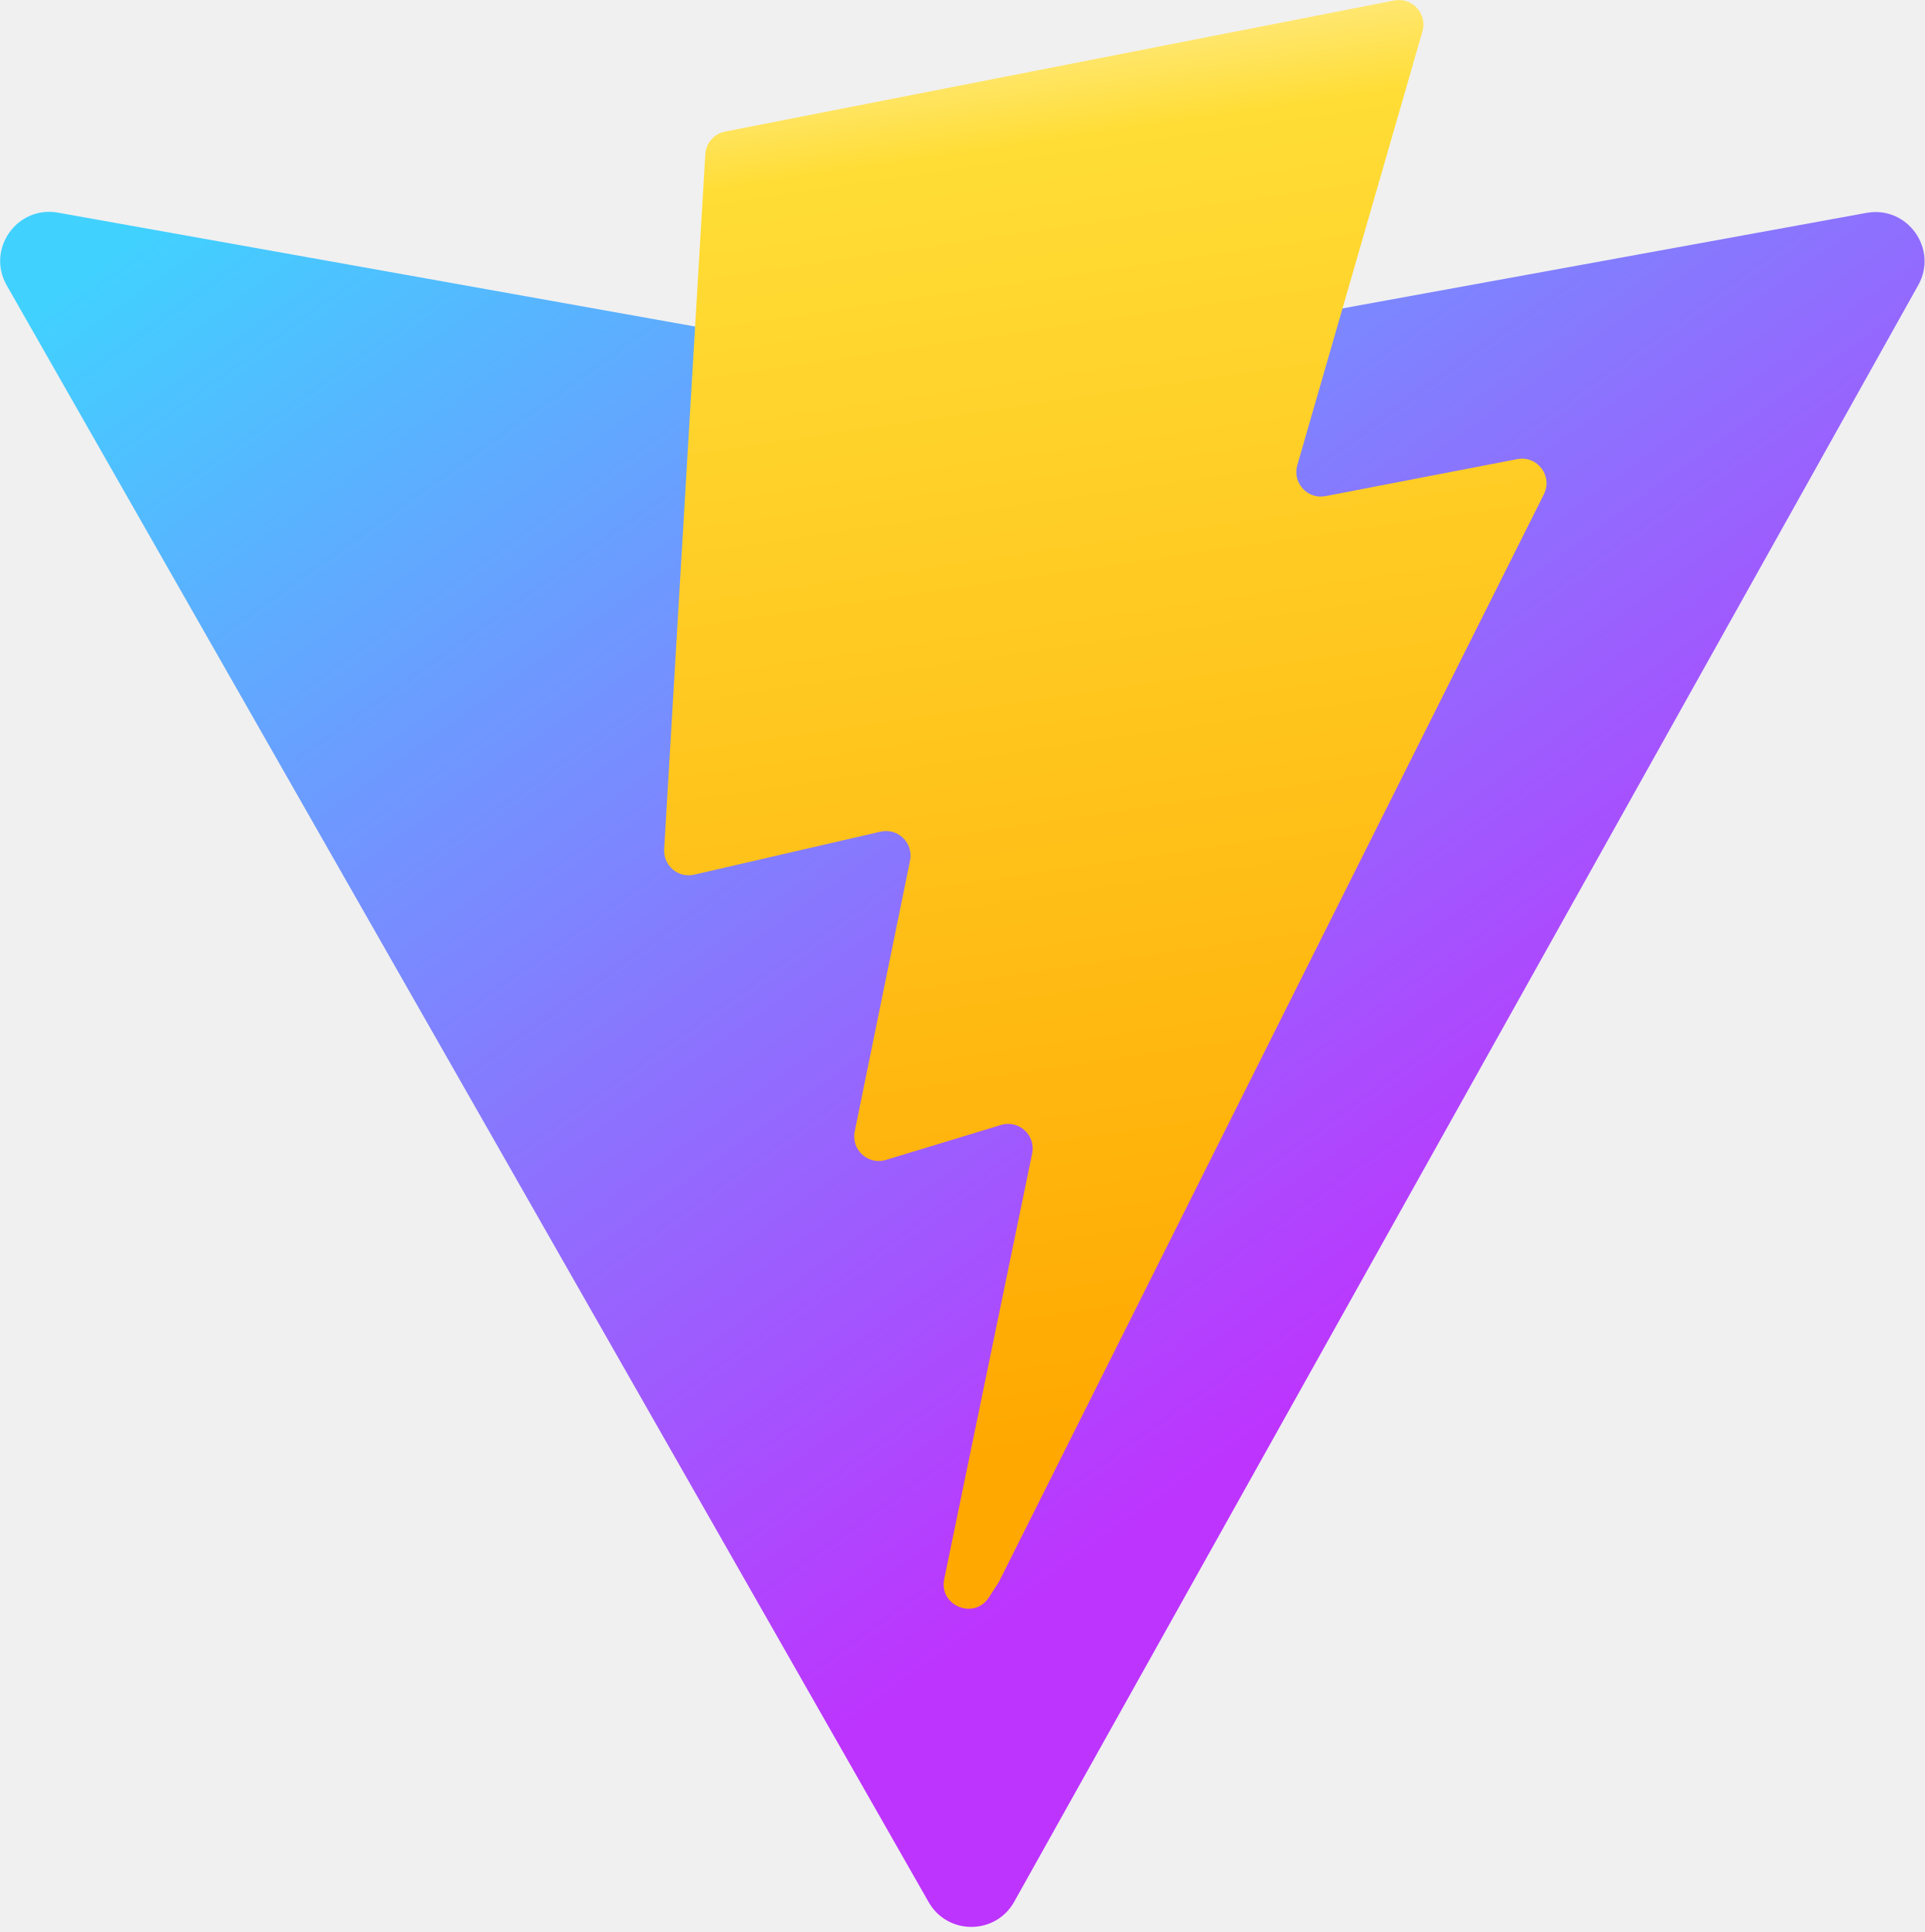
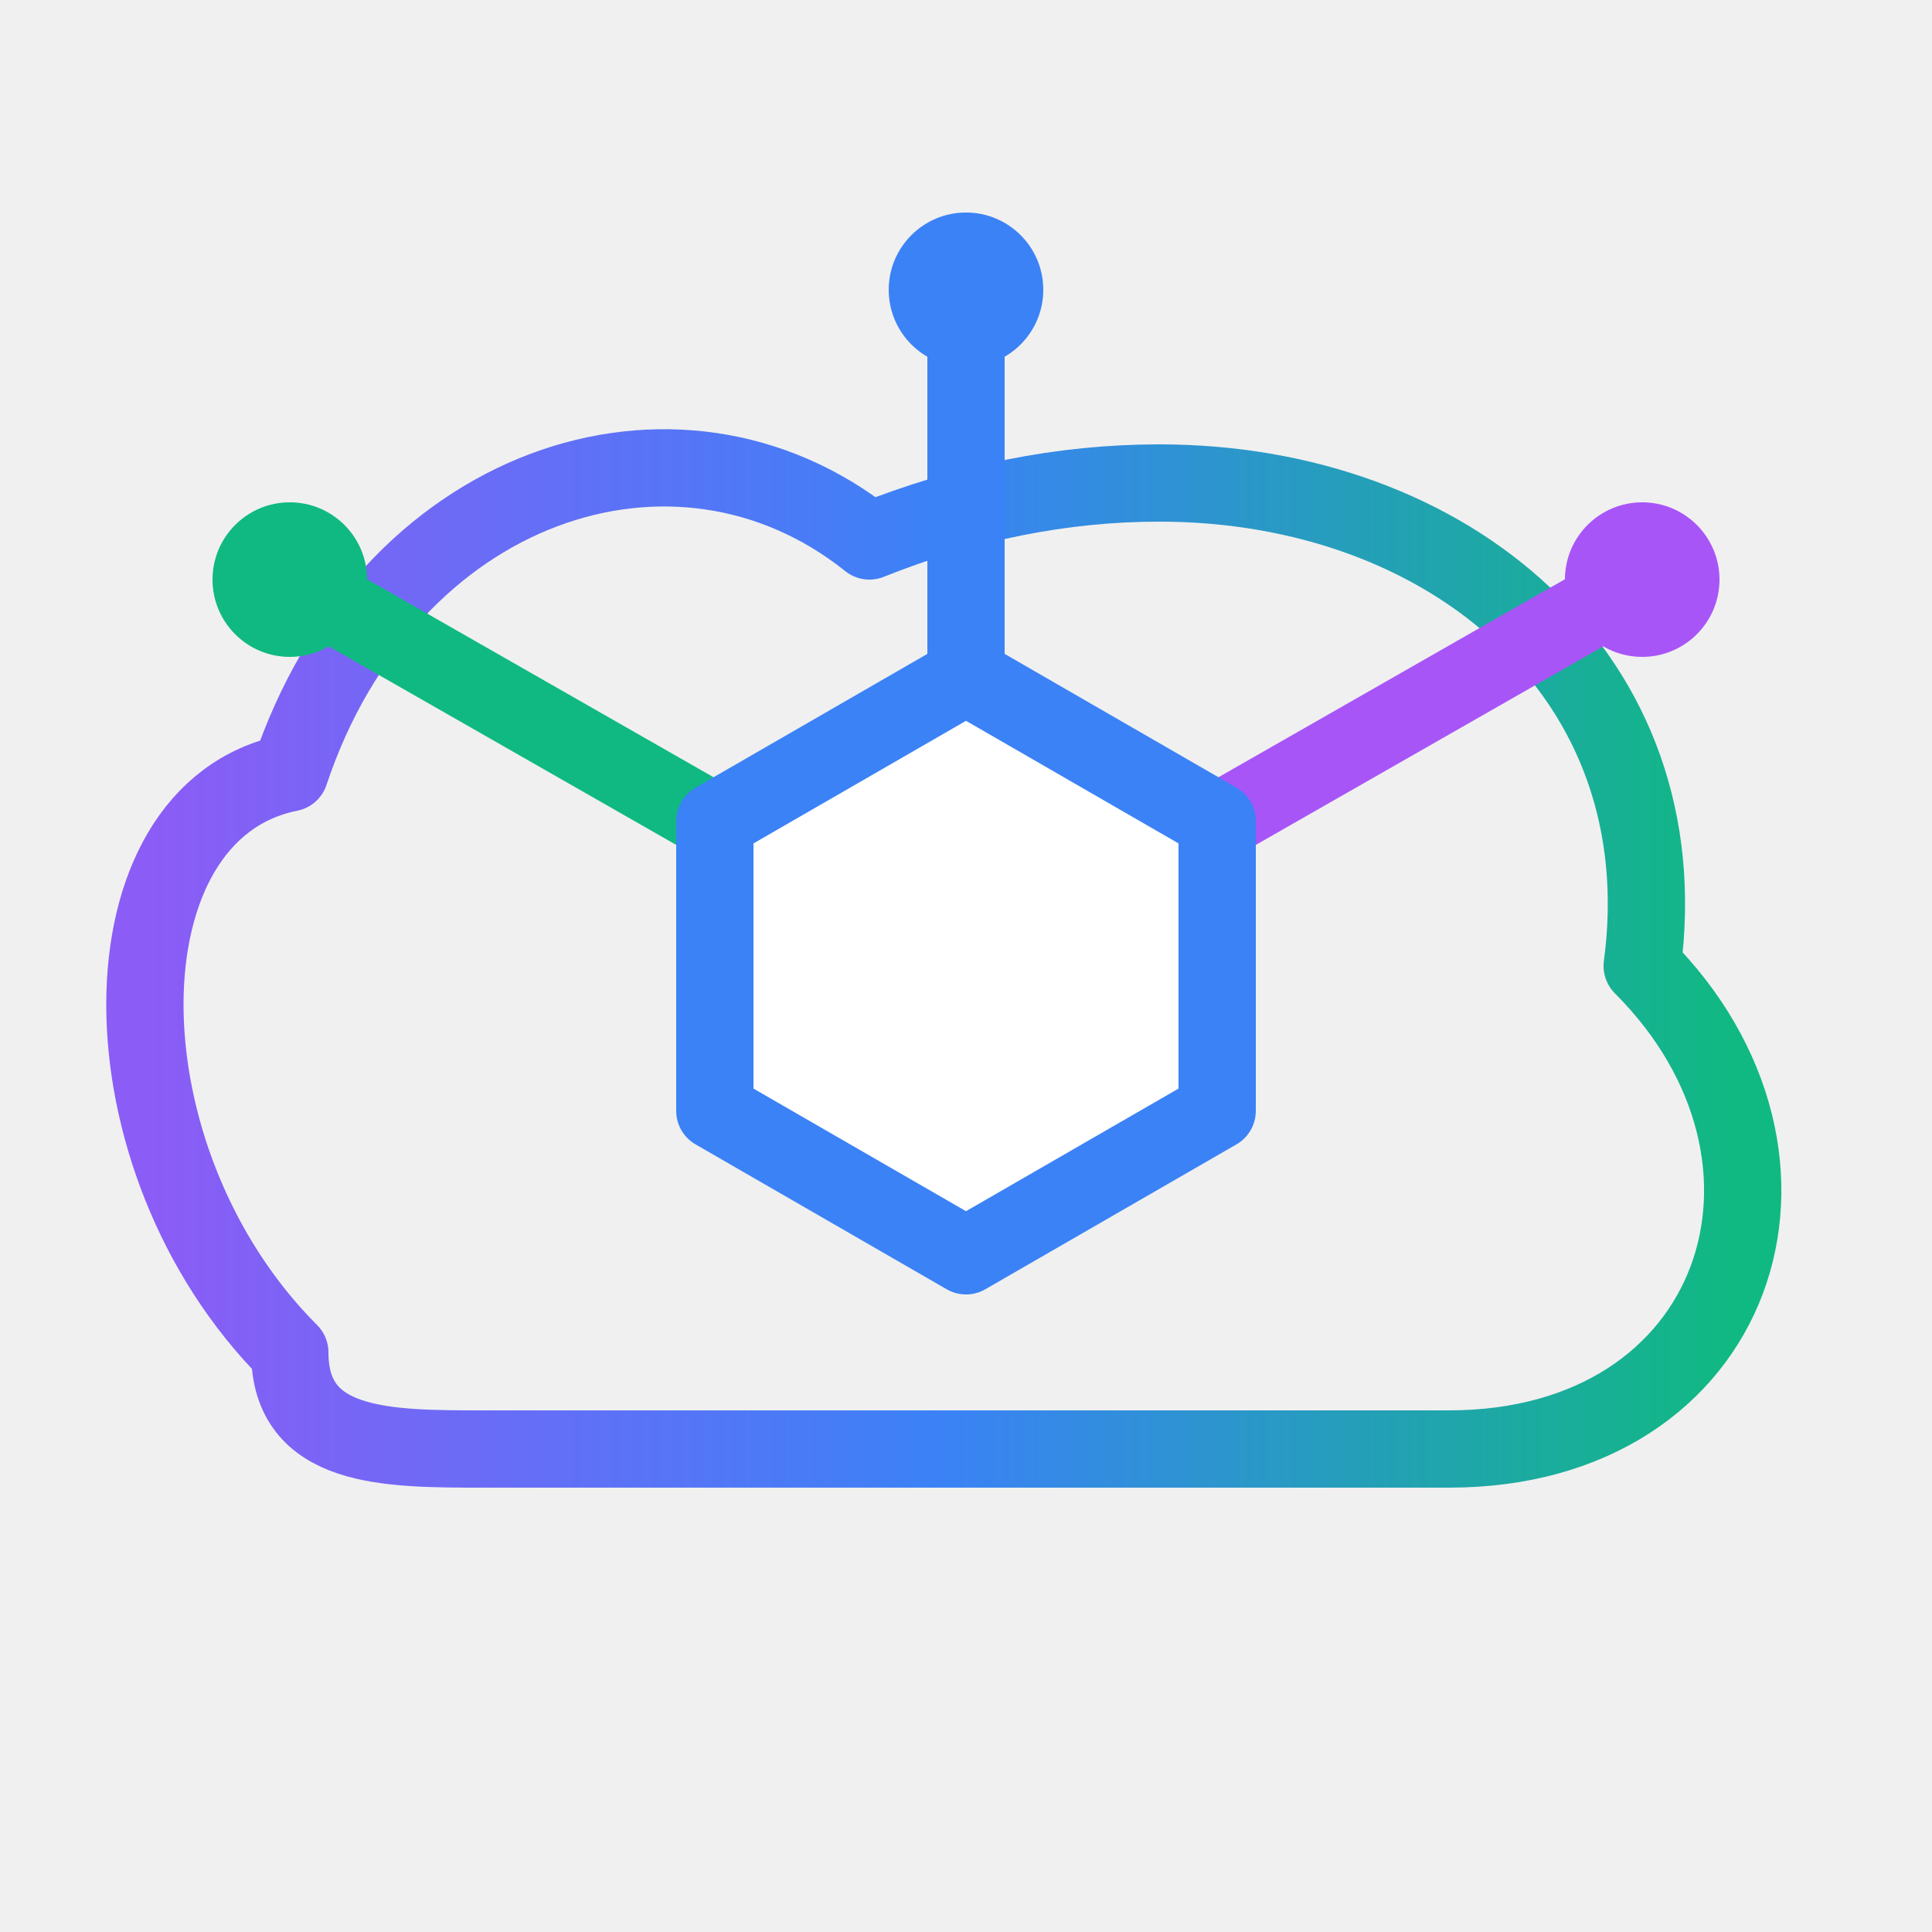
- <svg xmlns="http://www.w3.org/2000/svg" aria-hidden="true" role="img" class="iconify iconify--logos" width="31.88" height="32" preserveAspectRatio="xMidYMid meet" viewBox="0 0 256 257">
+ <svg xmlns="http://www.w3.org/2000/svg" viewBox="0 0 100 100" fill="none">
  <defs>
-     <linearGradient id="IconifyId1813088fe1fbc01fb466" x1="-.828%" x2="57.636%" y1="7.652%" y2="78.411%">
-       <stop offset="0%" stop-color="#41D1FF" />
-       <stop offset="100%" stop-color="#BD34FE" />
-     </linearGradient>
-     <linearGradient id="IconifyId1813088fe1fbc01fb467" x1="43.376%" x2="50.316%" y1="2.242%" y2="89.03%">
-       <stop offset="0%" stop-color="#FFEA83" />
-       <stop offset="8.333%" stop-color="#FFDD35" />
-       <stop offset="100%" stop-color="#FFA800" />
+     <linearGradient id="cloudStroke" x1="0%" y1="0%" x2="100%" y2="0%">
+       <stop offset="0%" style="stop-color:#8B5CF6;stop-opacity:1" />
+       <stop offset="50%" style="stop-color:#3B82F6;stop-opacity:1" />
+       <stop offset="100%" style="stop-color:#10B981;stop-opacity:1" />
    </linearGradient>
  </defs>
-   <path fill="url(#IconifyId1813088fe1fbc01fb466)" d="M255.153 37.938L134.897 252.976c-2.483 4.44-8.862 4.466-11.382.048L.875 37.958c-2.746-4.814 1.371-10.646 6.827-9.67l120.385 21.517a6.537 6.537 0 0 0 2.322-.004l117.867-21.483c5.438-.991 9.574 4.796 6.877 9.62Z" />
-   <path fill="url(#IconifyId1813088fe1fbc01fb467)" d="M185.432.063L96.44 17.501a3.268 3.268 0 0 0-2.634 3.014l-5.474 92.456a3.268 3.268 0 0 0 3.997 3.378l24.777-5.718c2.318-.535 4.413 1.507 3.936 3.838l-7.361 36.047c-.495 2.426 1.782 4.5 4.151 3.78l15.304-4.649c2.372-.72 4.652 1.36 4.15 3.788l-11.698 56.621c-.732 3.542 3.979 5.473 5.943 2.437l1.313-2.028l72.516-144.72c1.215-2.423-.88-5.186-3.54-4.672l-25.505 4.922c-2.396.462-4.435-1.77-3.759-4.114l16.646-57.705c.677-2.35-1.37-4.583-3.769-4.113Z" />
+   <path d="M25 75             L 75 75             C 90 75, 95 60, 85 50             C 87 35, 75 25, 60 25             C 55 25, 50 26, 45 28             C 35 20, 20 25, 15 40             C 5 42, 5 60, 15 70            C 15 75, 20 75, 25 75 Z" stroke="url(#cloudStroke)" stroke-width="4" stroke-linecap="round" stroke-linejoin="round" />
+   <path d="M50 50 L50 15" stroke="#3B82F6" stroke-width="4" stroke-linecap="round" />
+   <circle cx="50" cy="15" r="4" fill="#3B82F6" />
+   <path d="M50 50 L85 30" stroke="#A855F7" stroke-width="4" stroke-linecap="round" />
+   <circle cx="85" cy="30" r="4" fill="#A855F7" />
+   <path d="M50 50 L15 30" stroke="#10B981" stroke-width="4" stroke-linecap="round" />
+   <circle cx="15" cy="30" r="4" fill="#10B981" />
+   <path d="M50 35 L63 42.5 L63 57.5 L50 65 L37 57.5 L37 42.5 Z" fill="white" stroke="#3B82F6" stroke-width="4" stroke-linejoin="round" />
</svg>
